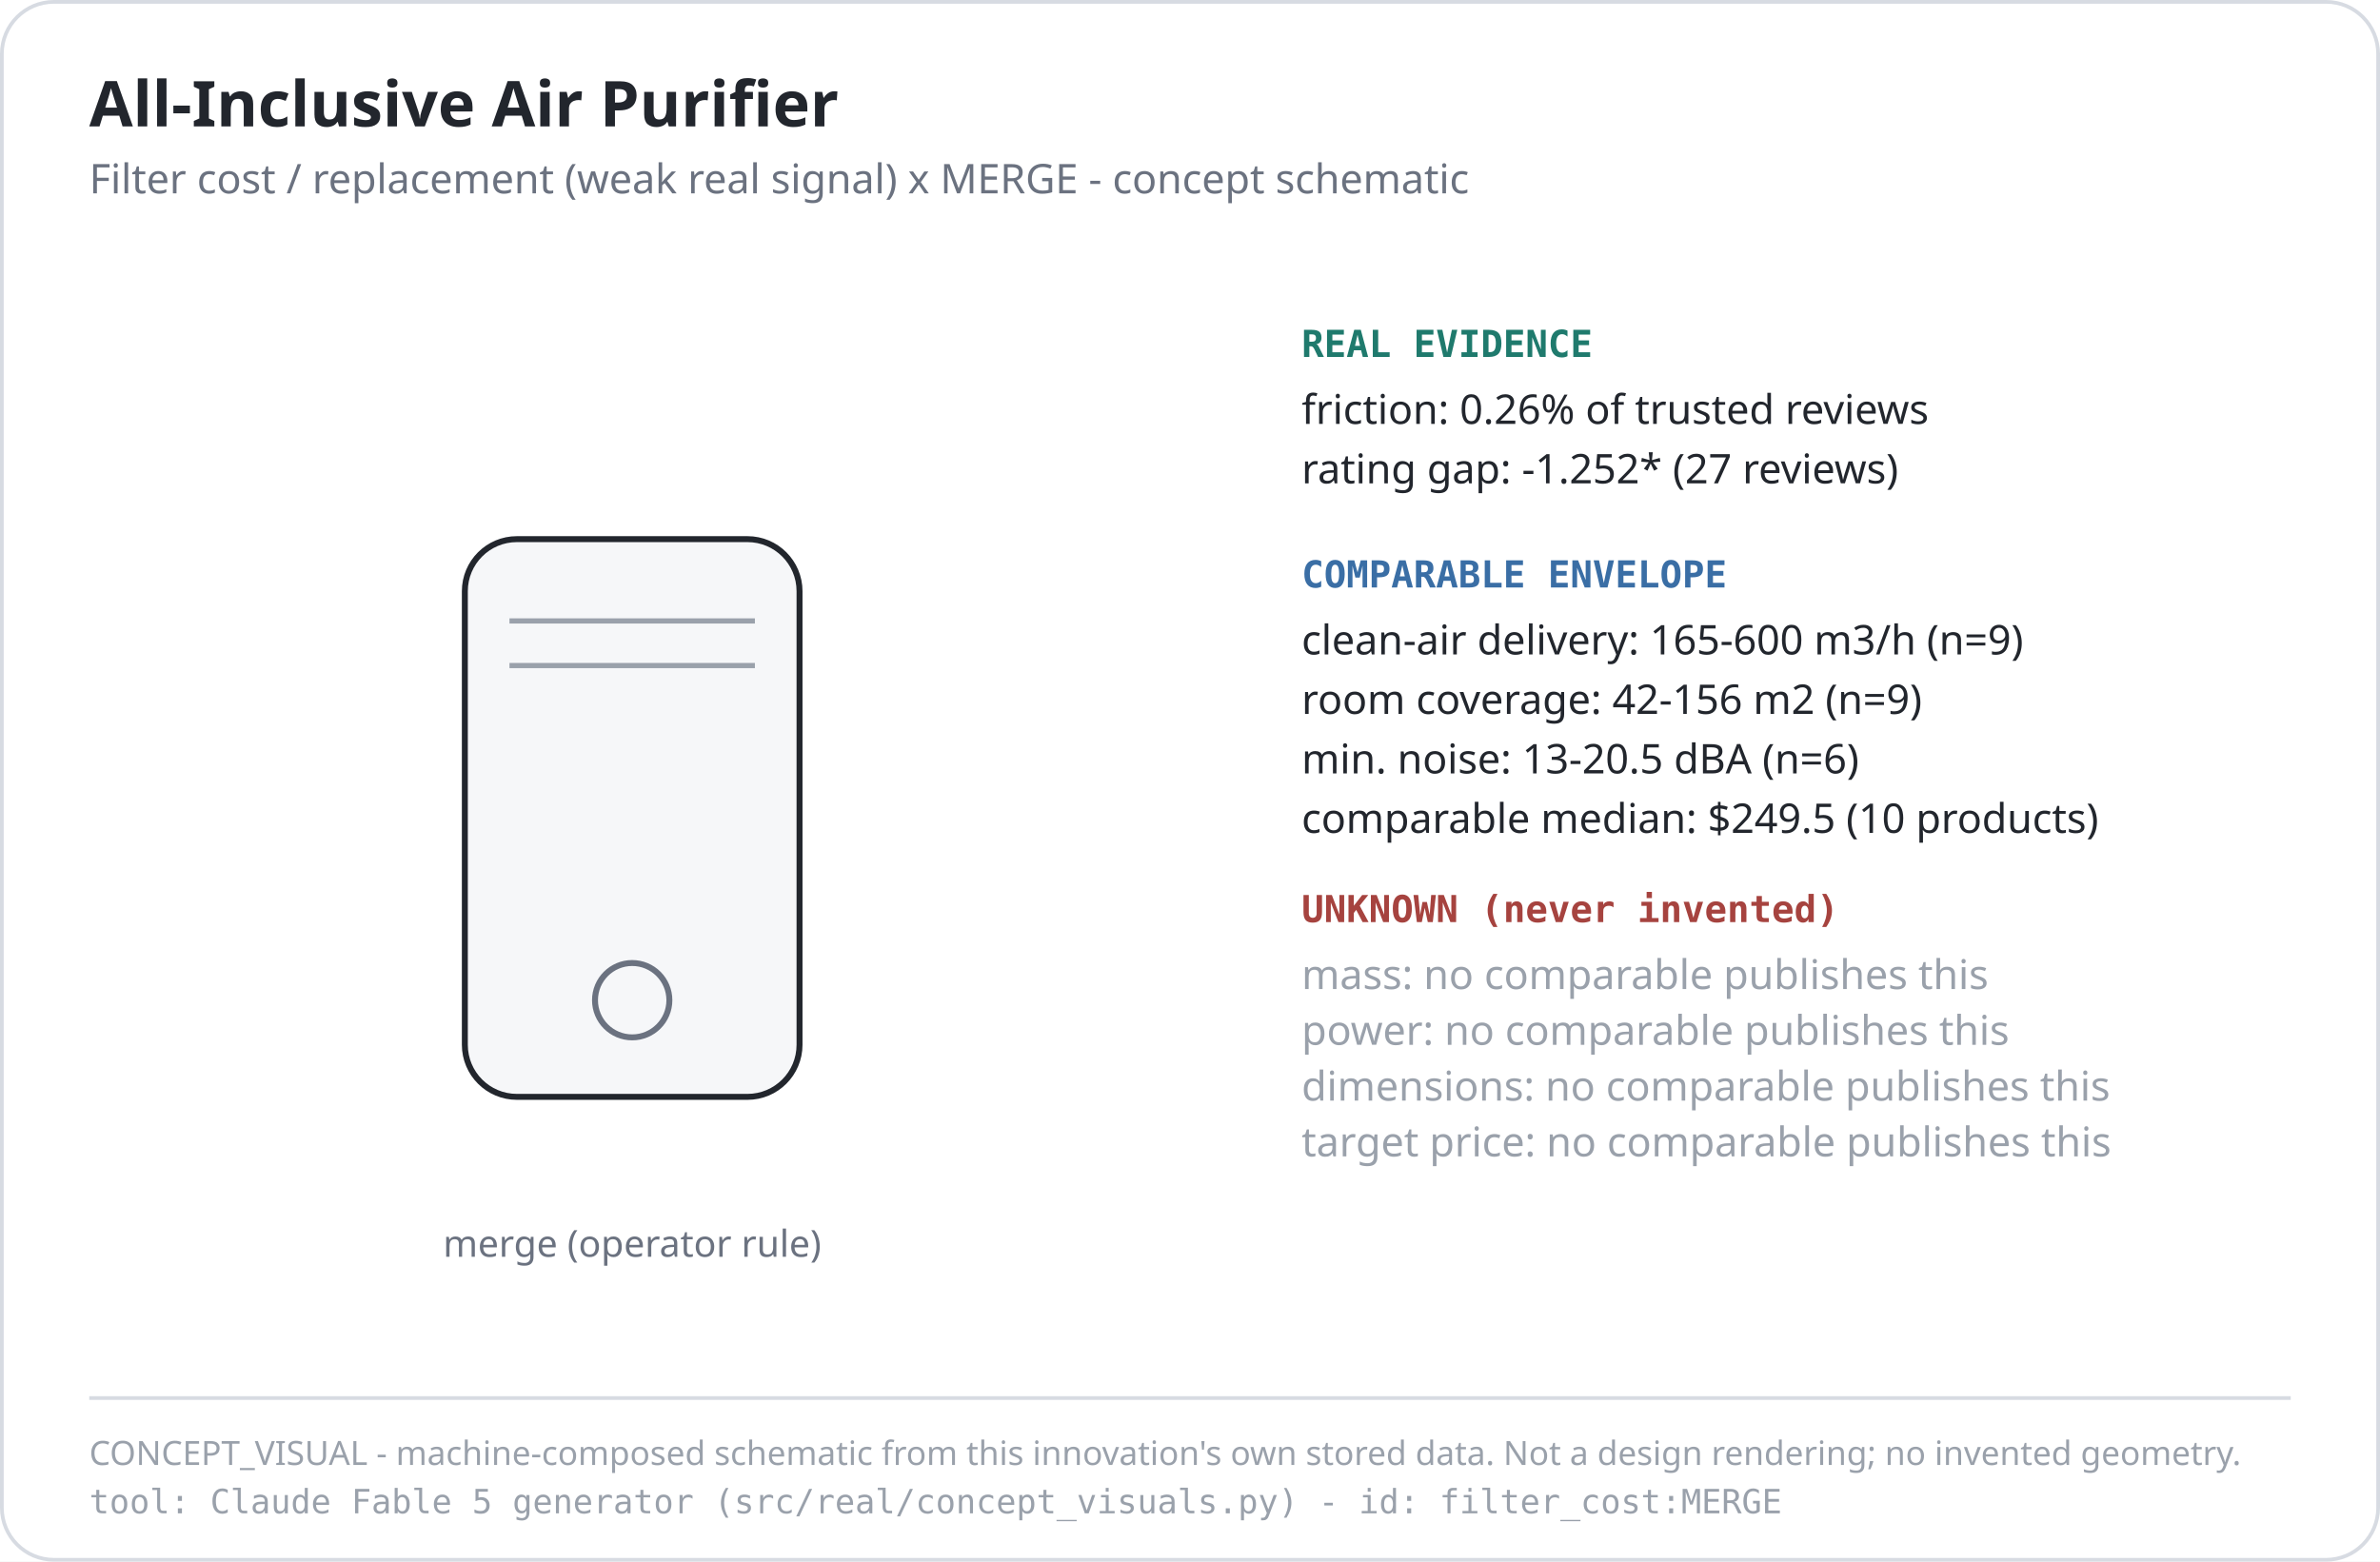
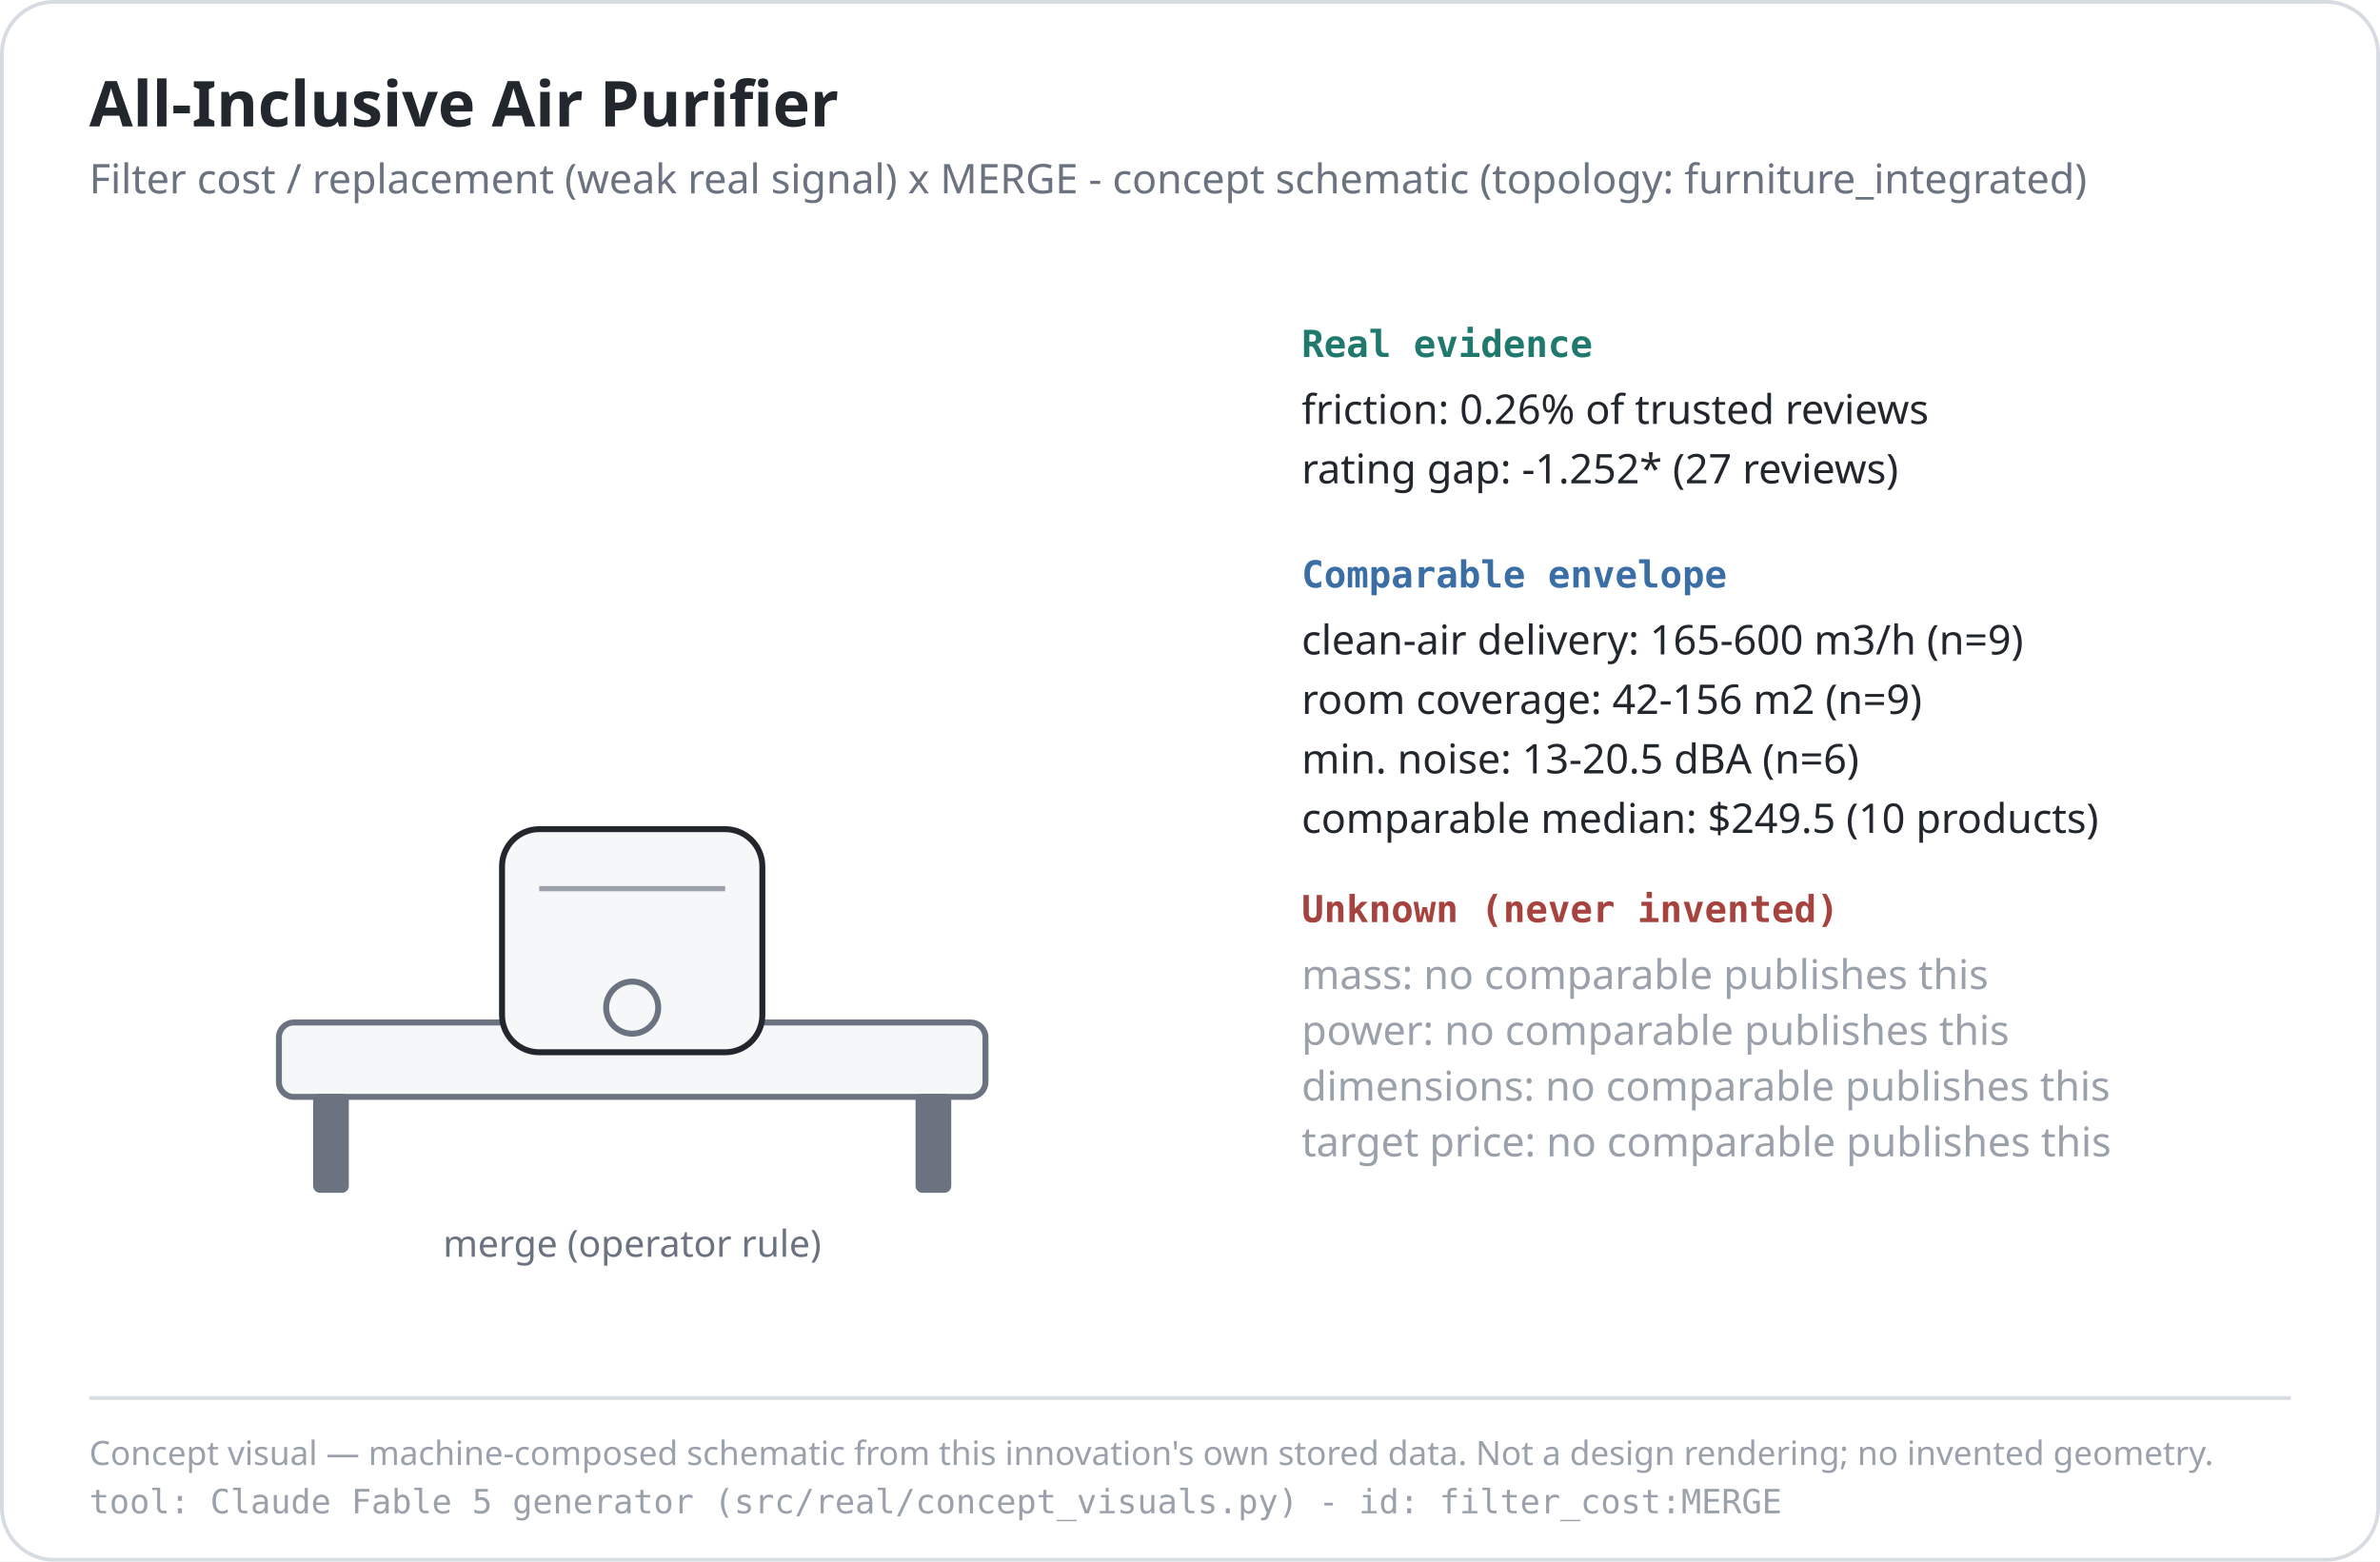
<svg xmlns="http://www.w3.org/2000/svg" viewBox="0 0 640 420" width="640" height="420">
  <rect width="640" height="420" fill="white" />
  <text x="24" y="34" font-size="17" fill="#22262d" font-family="system-ui,Segoe UI,sans-serif" font-weight="700">All-Inclusive Air Purifier</text>
-   <text x="24" y="52" font-size="11" fill="#6b7280" font-family="system-ui,Segoe UI,sans-serif">Filter cost / replacement (weak real signal) x MERGE - concept schematic</text>
+   <text x="24" y="52" font-size="11" fill="#6b7280" font-family="system-ui,Segoe UI,sans-serif">Filter cost / replacement (weak real signal) x MERGE - concept schematic (topology: furniture_integrated)</text>
  <rect x="0.5" y="0.5" width="639" height="419" rx="14" fill="none" stroke="#d7dbe2" stroke-width="1" />
-   <rect x="125.0" y="145.0" width="90" height="150" rx="14" fill="#f6f7f9" stroke="#22262d" stroke-width="1.6" />
-   <line x1="137.0" y1="167.0" x2="203.0" y2="167.0" stroke="#9aa1ab" stroke-width="1.4" />
-   <line x1="137.0" y1="179.0" x2="203.0" y2="179.0" stroke="#9aa1ab" stroke-width="1.4" />
-   <circle cx="170" cy="269.0" r="10" fill="none" stroke="#6b7280" stroke-width="1.6" />
+   <rect x="75.0" y="275" width="190" height="20" rx="4" fill="#f6f7f9" stroke="#6b7280" stroke-width="1.6" />
+   <rect x="85.0" y="295" width="8" height="25" rx="1" fill="#6b7280" stroke="#6b7280" stroke-width="1.6" />
+   <rect x="247.0" y="295" width="8" height="25" rx="1" fill="#6b7280" stroke="#6b7280" stroke-width="1.6" />
+   <rect x="135.0" y="223" width="70" height="60" rx="10" fill="#f6f7f9" stroke="#22262d" stroke-width="1.6" />
+   <line x1="145.0" y1="239" x2="195.0" y2="239" stroke="#9aa1ab" stroke-width="1.4" />
+   <circle cx="170" cy="271" r="7" fill="none" stroke="#6b7280" stroke-width="1.6" />
  <text x="170" y="338" font-size="10" fill="#6b7280" font-family="system-ui,Segoe UI,sans-serif" text-anchor="middle">merge (operator rule)</text>
-   <text x="350" y="96" font-size="10" fill="#1f7a6d" font-family="ui-monospace,Menlo,monospace" font-weight="700">REAL EVIDENCE</text>
+   <text x="350" y="96" font-size="10" fill="#1f7a6d" font-family="ui-monospace,Menlo,monospace" font-weight="700">Real evidence</text>
  <text x="350" y="114" font-size="11" fill="#22262d" font-family="system-ui,Segoe UI,sans-serif">friction: 0.26% of trusted reviews</text>
  <text x="350" y="130" font-size="11" fill="#22262d" font-family="system-ui,Segoe UI,sans-serif">rating gap: -1.252* (27 reviews)</text>
-   <text x="350" y="158" font-size="10" fill="#3a6ea5" font-family="ui-monospace,Menlo,monospace" font-weight="700">COMPARABLE ENVELOPE</text>
+   <text x="350" y="158" font-size="10" fill="#3a6ea5" font-family="ui-monospace,Menlo,monospace" font-weight="700">Comparable envelope</text>
  <text x="350" y="176" font-size="11" fill="#22262d" font-family="system-ui,Segoe UI,sans-serif">clean-air delivery: 165-600 m3/h (n=9)</text>
  <text x="350" y="192" font-size="11" fill="#22262d" font-family="system-ui,Segoe UI,sans-serif">room coverage: 42-156 m2 (n=9)</text>
  <text x="350" y="208" font-size="11" fill="#22262d" font-family="system-ui,Segoe UI,sans-serif">min. noise: 13-20.5 dBA (n=6)</text>
  <text x="350" y="224" font-size="11" fill="#22262d" font-family="system-ui,Segoe UI,sans-serif">comparable median: $249.5 (10 products)</text>
-   <text x="350" y="248" font-size="10" fill="#a6433f" font-family="ui-monospace,Menlo,monospace" font-weight="700">UNKNOWN (never invented)</text>
+   <text x="350" y="248" font-size="10" fill="#a6433f" font-family="ui-monospace,Menlo,monospace" font-weight="700">Unknown (never invented)</text>
  <text x="350" y="266" font-size="11" fill="#9aa1ab" font-family="system-ui,Segoe UI,sans-serif">mass: no comparable publishes this</text>
  <text x="350" y="281" font-size="11" fill="#9aa1ab" font-family="system-ui,Segoe UI,sans-serif">power: no comparable publishes this</text>
  <text x="350" y="296" font-size="11" fill="#9aa1ab" font-family="system-ui,Segoe UI,sans-serif">dimensions: no comparable publishes this</text>
  <text x="350" y="311" font-size="11" fill="#9aa1ab" font-family="system-ui,Segoe UI,sans-serif">target price: no comparable publishes this</text>
  <line x1="24" y1="376" x2="616" y2="376" stroke="#d7dbe2" stroke-width="1" />
-   <text x="24" y="394" font-size="9" fill="#9aa1ab" font-family="system-ui,Segoe UI,sans-serif">CONCEPT_VISUAL - machine-composed schematic from this innovation's own stored data. Not a design rendering; no invented geometry.</text>
+   <text x="24" y="394" font-size="9" fill="#9aa1ab" font-family="system-ui,Segoe UI,sans-serif">Concept visual — machine-composed schematic from this innovation's own stored data. Not a design rendering; no invented geometry.</text>
  <text x="24" y="407" font-size="9" fill="#9aa1ab" font-family="ui-monospace,Menlo,monospace">tool: Claude Fable 5 generator (src/real/concept_visuals.py) - id: filter_cost:MERGE</text>
</svg>
